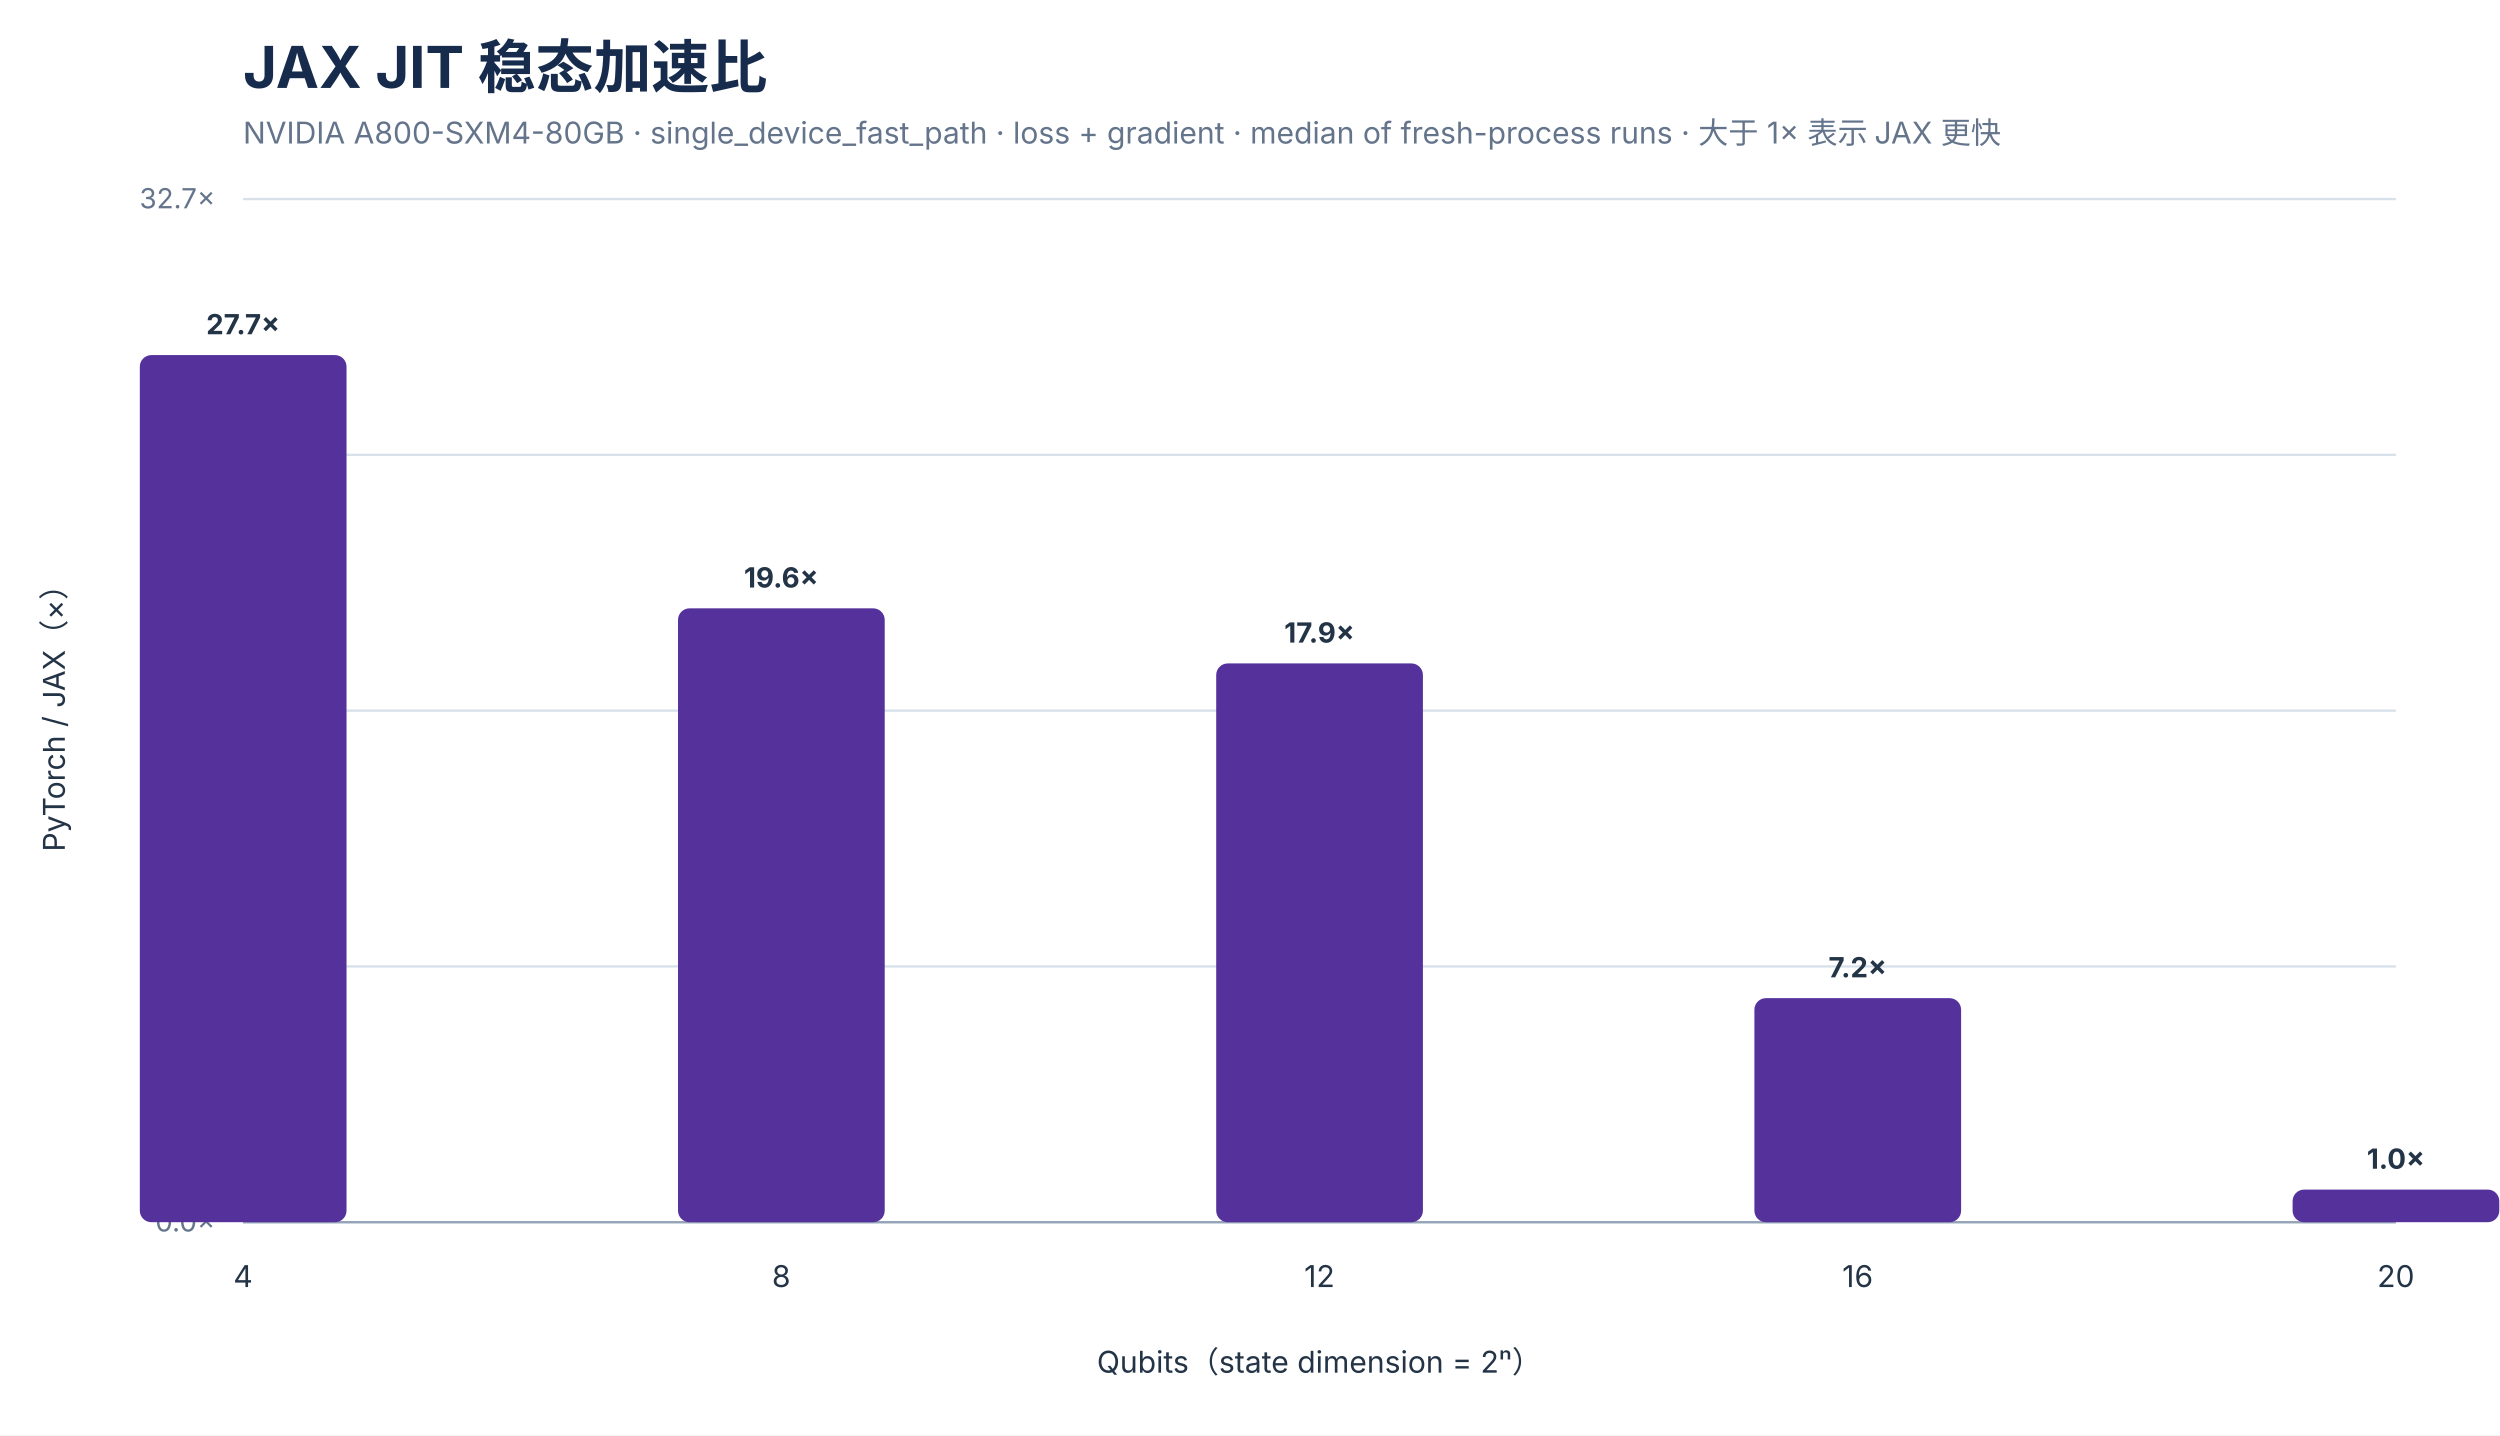
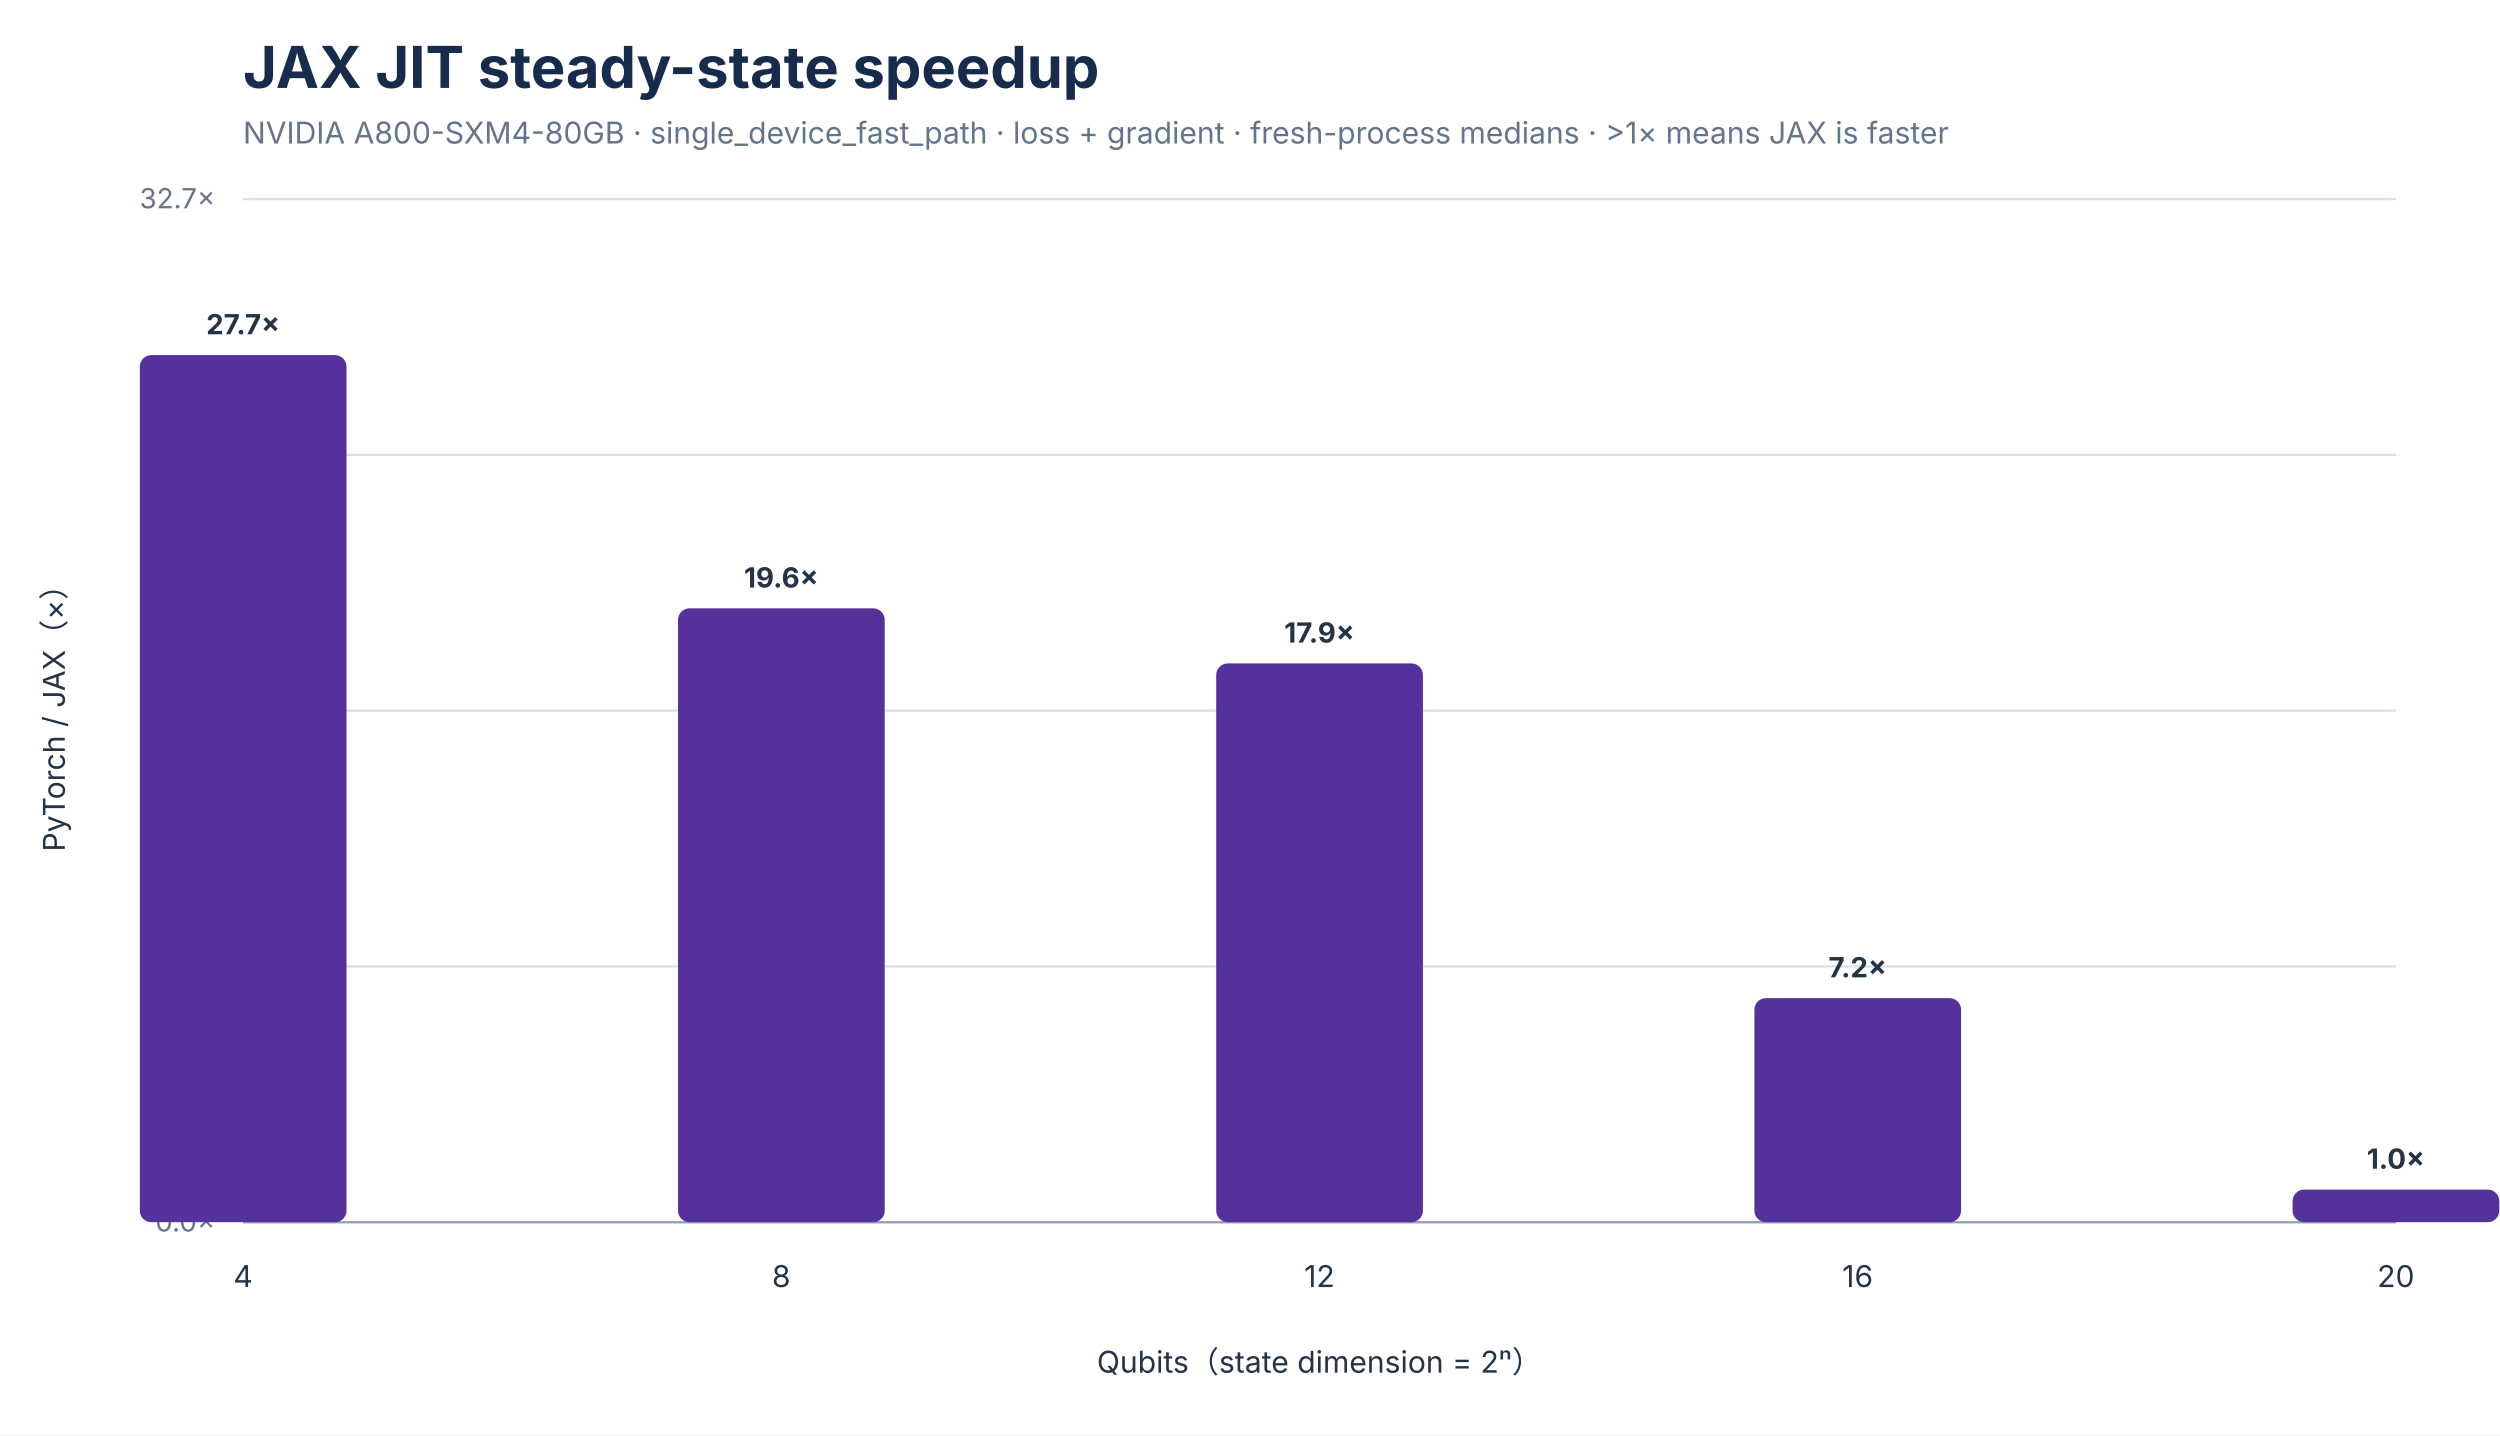
<svg xmlns="http://www.w3.org/2000/svg" width="1080" height="620" viewBox="0 0 1080 620">
  <rect width="100%" height="100%" fill="#FFFFFF" />
  <style>text{font-family:Inter,"PingFang SC","Microsoft YaHei",Arial,sans-serif;fill:#243447}.title{font-size:25px;font-weight:700;fill:#172B4D}.sub{font-size:13px;fill:#64748B}.axis{font-size:12px;fill:#64748B}.label{font-size:13px}.value{font-size:12px;font-weight:700}</style>
-   <text x="105" y="38" class="title">JAX JIT 稳态加速比</text>
-   <text x="105" y="62" class="sub">NVIDIA A800-SXM4-80GB · single_device_fast_path · loss + gradient · median of fresh-process runs · 大于 1× 表示 JAX 更快</text>
+   <text x="105" y="38" class="title">JAX JIT steady-state speedup</text>
+   <text x="105" y="62" class="sub">NVIDIA A800-SXM4-80GB · single_device_fast_path · loss + gradient · fresh-process medians · &gt;1× means JAX is faster</text>
  <line x1="105" y1="528.0" x2="1035" y2="528.0" stroke="#D8E0EA" stroke-width="1" />
  <text x="93" y="532.0" text-anchor="end" class="axis">0.0×</text>
  <line x1="105" y1="417.5" x2="1035" y2="417.5" stroke="#D8E0EA" stroke-width="1" />
  <text x="93" y="421.5" text-anchor="end" class="axis">8.2×</text>
  <line x1="105" y1="307.0" x2="1035" y2="307.0" stroke="#D8E0EA" stroke-width="1" />
  <text x="93" y="311.0" text-anchor="end" class="axis">16.4×</text>
  <line x1="105" y1="196.5" x2="1035" y2="196.5" stroke="#D8E0EA" stroke-width="1" />
  <text x="93" y="200.5" text-anchor="end" class="axis">24.6×</text>
  <line x1="105" y1="86.0" x2="1035" y2="86.0" stroke="#D8E0EA" stroke-width="1" />
  <text x="93" y="90.0" text-anchor="end" class="axis">32.7×</text>
  <line x1="105" y1="528" x2="1035" y2="528" stroke="#94A3B8" />
  <text x="105.0" y="556" text-anchor="middle" class="label">4</text>
  <text x="337.5" y="556" text-anchor="middle" class="label">8</text>
  <text x="570.0" y="556" text-anchor="middle" class="label">12</text>
  <text x="802.5" y="556" text-anchor="middle" class="label">16</text>
  <text x="1035.0" y="556" text-anchor="middle" class="label">20</text>
  <text x="570.0" y="593" text-anchor="middle" class="label">Qubits（state dimension = 2ⁿ）</text>
  <text transform="translate(28 307.0) rotate(-90)" text-anchor="middle" class="label">PyTorch / JAX（×）</text>
  <rect x="60.4" y="153.4" width="89.3" height="374.6" rx="5" fill="#54319B" />
  <text x="105.0" y="144.4" text-anchor="middle" class="value">27.7×</text>
  <rect x="292.9" y="262.8" width="89.3" height="265.2" rx="5" fill="#54319B" />
  <text x="337.5" y="253.8" text-anchor="middle" class="value">19.6×</text>
  <rect x="525.4" y="286.6" width="89.3" height="241.4" rx="5" fill="#54319B" />
  <text x="570.0" y="277.6" text-anchor="middle" class="value">17.9×</text>
  <rect x="757.9" y="431.2" width="89.3" height="96.8" rx="5" fill="#54319B" />
  <text x="802.5" y="422.2" text-anchor="middle" class="value">7.2×</text>
  <rect x="990.4" y="513.9" width="89.3" height="14.1" rx="5" fill="#54319B" />
  <text x="1035.0" y="504.9" text-anchor="middle" class="value">1.0×</text>
</svg>
